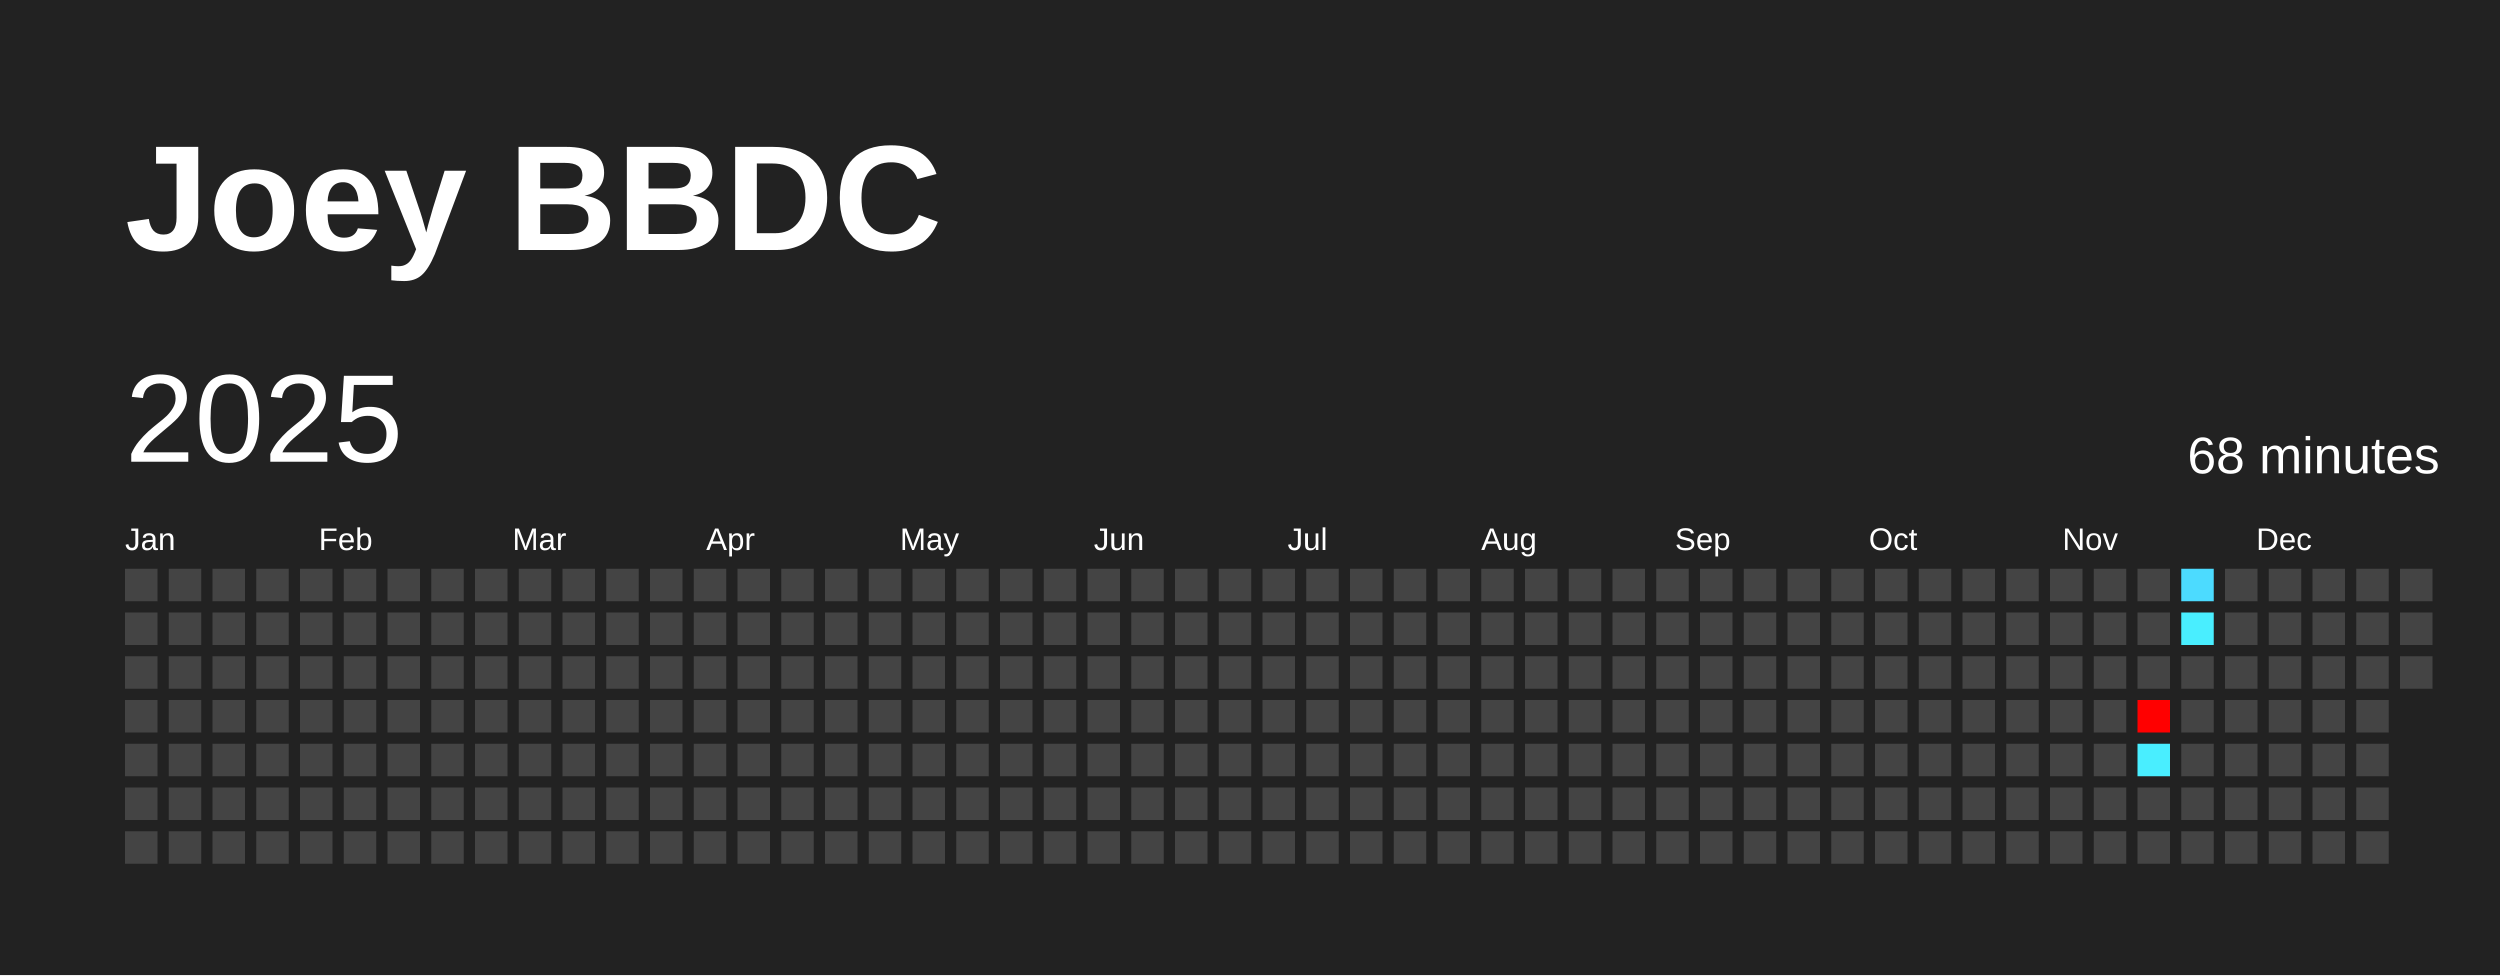
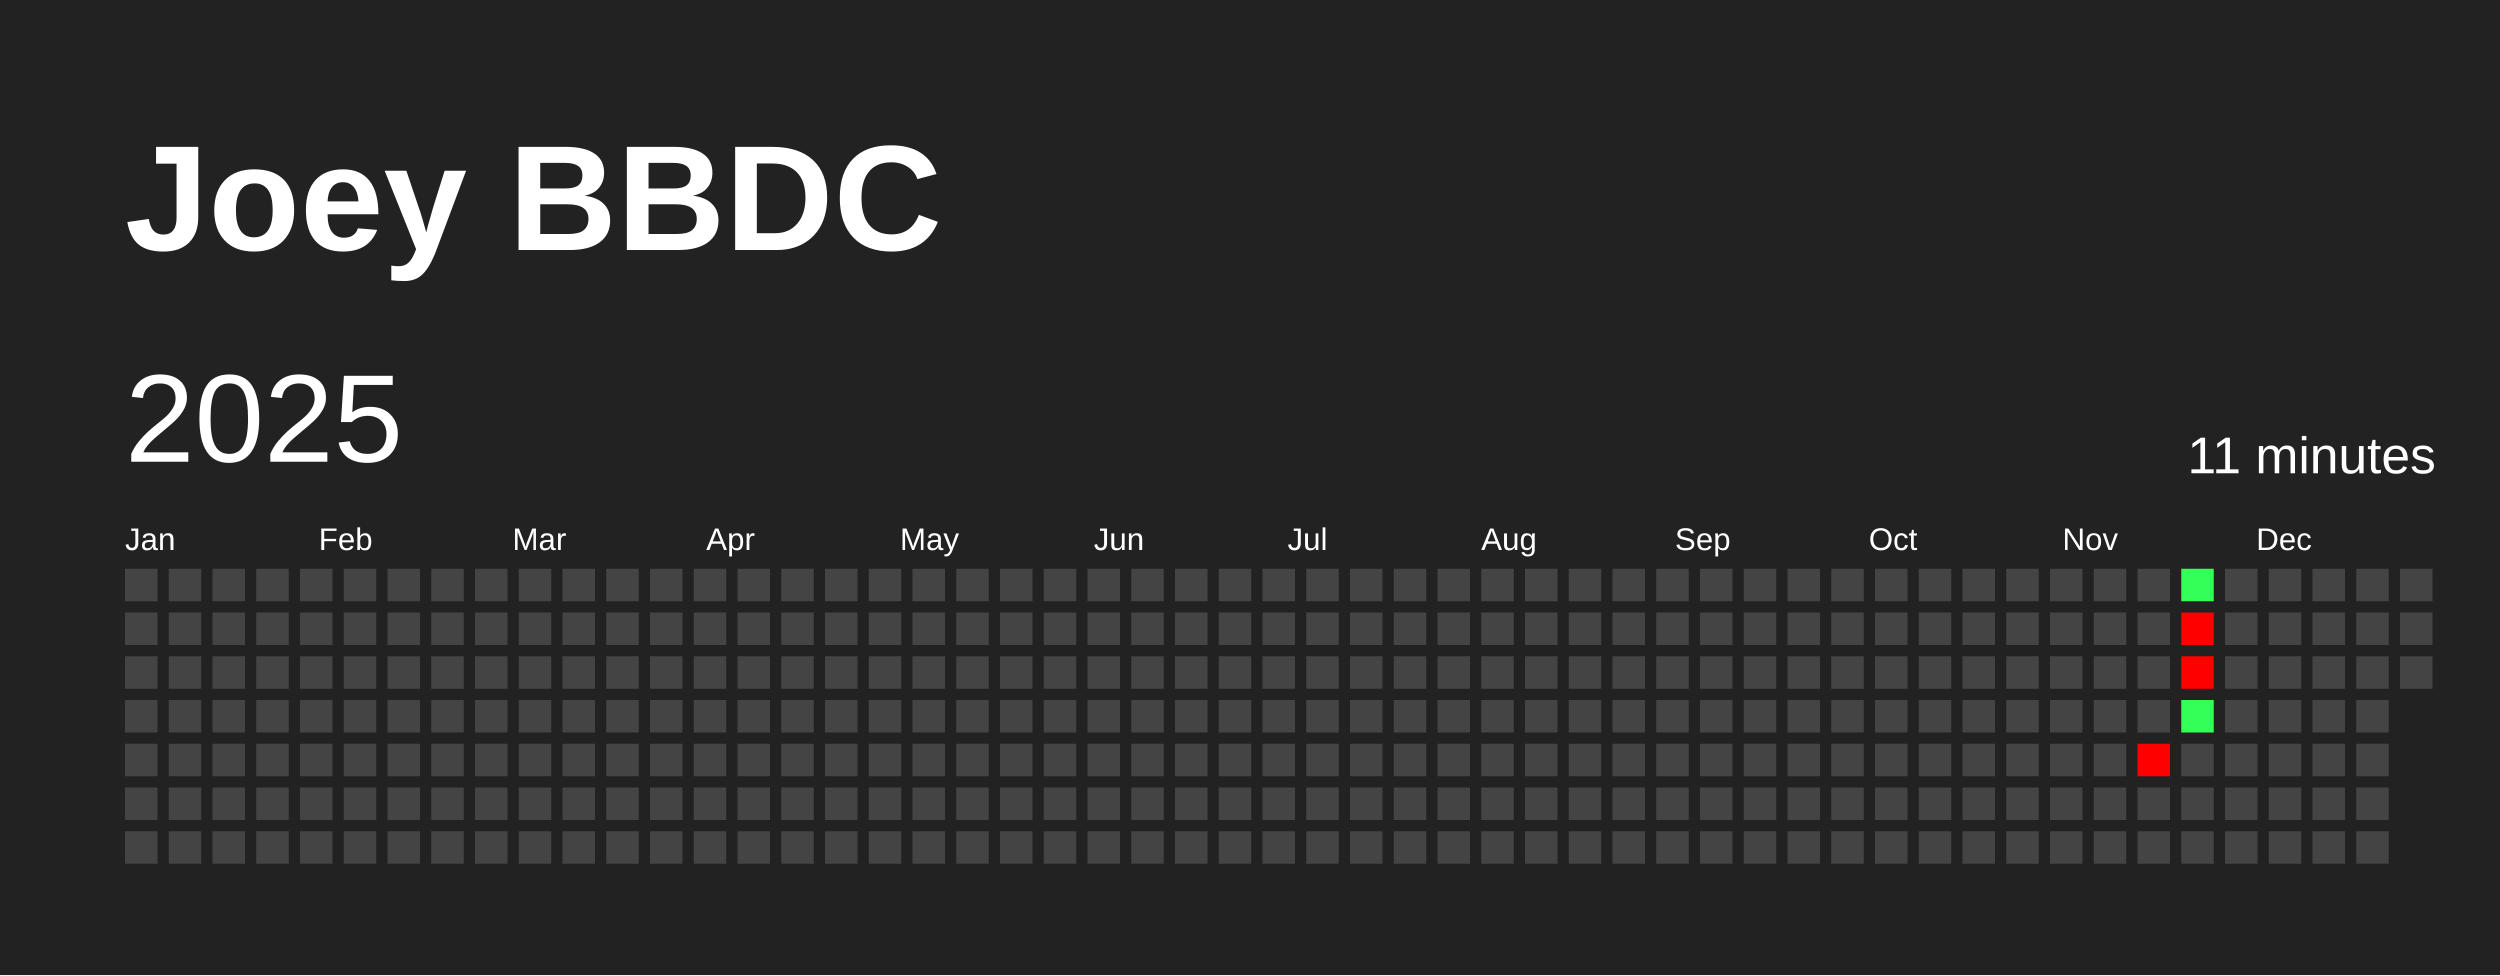
<svg xmlns="http://www.w3.org/2000/svg" baseProfile="full" height="78mm" version="1.1" viewBox="0,0,200,78" width="200mm">
  <defs />
  <rect fill="#222222" height="78" width="200" x="0" y="0" />
  <text fill="#FFFFFF" style="font-size:12px; font-family:Arial; font-weight:bold;" x="10" y="20">Joey BBDC</text>
  <text dominant-baseline="hanging" fill="#FFFFFF" style="font-size:10.0px; font-family:Arial;" x="10" y="30">2025</text>
-   <text dominant-baseline="hanging" fill="#FFFFFF" style="font-size:4.125px; font-family:Arial;" x="175" y="35">68 minutes</text>
+   <text dominant-baseline="hanging" fill="#FFFFFF" style="font-size:4.125px; font-family:Arial;" x="175" y="35">11 minutes</text>
  <text fill="#FFFFFF" style="font-size:2.5px; font-family:Arial" x="10.0" y="44">Jan</text>
  <text fill="#FFFFFF" style="font-size:2.5px; font-family:Arial" x="25.5" y="44">Feb</text>
  <text fill="#FFFFFF" style="font-size:2.5px; font-family:Arial" x="41.0" y="44">Mar</text>
  <text fill="#FFFFFF" style="font-size:2.5px; font-family:Arial" x="56.5" y="44">Apr</text>
  <text fill="#FFFFFF" style="font-size:2.5px; font-family:Arial" x="72.0" y="44">May</text>
  <text fill="#FFFFFF" style="font-size:2.5px; font-family:Arial" x="87.5" y="44">Jun</text>
  <text fill="#FFFFFF" style="font-size:2.5px; font-family:Arial" x="103.0" y="44">Jul</text>
  <text fill="#FFFFFF" style="font-size:2.5px; font-family:Arial" x="118.5" y="44">Aug</text>
  <text fill="#FFFFFF" style="font-size:2.5px; font-family:Arial" x="134.0" y="44">Sep</text>
  <text fill="#FFFFFF" style="font-size:2.5px; font-family:Arial" x="149.5" y="44">Oct</text>
  <text fill="#FFFFFF" style="font-size:2.5px; font-family:Arial" x="165.0" y="44">Nov</text>
  <text fill="#FFFFFF" style="font-size:2.5px; font-family:Arial" x="180.5" y="44">Dec</text>
  <rect fill="#444444" height="2.6" width="2.6" x="10.0" y="45.5" />
  <rect fill="#444444" height="2.6" width="2.6" x="10.0" y="49.0" />
  <rect fill="#444444" height="2.6" width="2.6" x="10.0" y="52.5" />
  <rect fill="#444444" height="2.6" width="2.6" x="10.0" y="56.0" />
  <rect fill="#444444" height="2.6" width="2.6" x="10.0" y="59.5" />
  <rect fill="#444444" height="2.6" width="2.6" x="10.0" y="63.0" />
  <rect fill="#444444" height="2.6" width="2.6" x="10.0" y="66.5" />
  <rect fill="#444444" height="2.6" width="2.6" x="13.5" y="45.5" />
  <rect fill="#444444" height="2.6" width="2.6" x="13.5" y="49.0" />
  <rect fill="#444444" height="2.6" width="2.6" x="13.5" y="52.5" />
  <rect fill="#444444" height="2.6" width="2.6" x="13.5" y="56.0" />
  <rect fill="#444444" height="2.6" width="2.6" x="13.5" y="59.5" />
  <rect fill="#444444" height="2.6" width="2.6" x="13.5" y="63.0" />
  <rect fill="#444444" height="2.6" width="2.6" x="13.5" y="66.5" />
  <rect fill="#444444" height="2.6" width="2.6" x="17.0" y="45.5" />
  <rect fill="#444444" height="2.6" width="2.6" x="17.0" y="49.0" />
  <rect fill="#444444" height="2.6" width="2.6" x="17.0" y="52.5" />
  <rect fill="#444444" height="2.6" width="2.6" x="17.0" y="56.0" />
  <rect fill="#444444" height="2.6" width="2.6" x="17.0" y="59.5" />
  <rect fill="#444444" height="2.6" width="2.6" x="17.0" y="63.0" />
  <rect fill="#444444" height="2.6" width="2.6" x="17.0" y="66.5" />
  <rect fill="#444444" height="2.6" width="2.6" x="20.5" y="45.5" />
  <rect fill="#444444" height="2.6" width="2.6" x="20.5" y="49.0" />
  <rect fill="#444444" height="2.6" width="2.6" x="20.5" y="52.5" />
  <rect fill="#444444" height="2.6" width="2.6" x="20.5" y="56.0" />
  <rect fill="#444444" height="2.6" width="2.6" x="20.5" y="59.5" />
  <rect fill="#444444" height="2.6" width="2.6" x="20.5" y="63.0" />
  <rect fill="#444444" height="2.6" width="2.6" x="20.5" y="66.5" />
  <rect fill="#444444" height="2.6" width="2.6" x="24.0" y="45.5" />
  <rect fill="#444444" height="2.6" width="2.6" x="24.0" y="49.0" />
  <rect fill="#444444" height="2.6" width="2.6" x="24.0" y="52.5" />
  <rect fill="#444444" height="2.6" width="2.6" x="24.0" y="56.0" />
  <rect fill="#444444" height="2.6" width="2.6" x="24.0" y="59.5" />
  <rect fill="#444444" height="2.6" width="2.6" x="24.0" y="63.0" />
  <rect fill="#444444" height="2.6" width="2.6" x="24.0" y="66.5" />
  <rect fill="#444444" height="2.6" width="2.6" x="27.5" y="45.5" />
  <rect fill="#444444" height="2.6" width="2.6" x="27.5" y="49.0" />
  <rect fill="#444444" height="2.6" width="2.6" x="27.5" y="52.5" />
  <rect fill="#444444" height="2.6" width="2.6" x="27.5" y="56.0" />
  <rect fill="#444444" height="2.6" width="2.6" x="27.5" y="59.5" />
  <rect fill="#444444" height="2.6" width="2.6" x="27.5" y="63.0" />
  <rect fill="#444444" height="2.6" width="2.6" x="27.5" y="66.5" />
  <rect fill="#444444" height="2.6" width="2.6" x="31.0" y="45.5" />
  <rect fill="#444444" height="2.6" width="2.6" x="31.0" y="49.0" />
  <rect fill="#444444" height="2.6" width="2.6" x="31.0" y="52.5" />
  <rect fill="#444444" height="2.6" width="2.6" x="31.0" y="56.0" />
  <rect fill="#444444" height="2.6" width="2.6" x="31.0" y="59.5" />
  <rect fill="#444444" height="2.6" width="2.6" x="31.0" y="63.0" />
  <rect fill="#444444" height="2.6" width="2.6" x="31.0" y="66.5" />
  <rect fill="#444444" height="2.6" width="2.6" x="34.5" y="45.5" />
  <rect fill="#444444" height="2.6" width="2.6" x="34.5" y="49.0" />
  <rect fill="#444444" height="2.6" width="2.6" x="34.5" y="52.5" />
  <rect fill="#444444" height="2.6" width="2.6" x="34.5" y="56.0" />
  <rect fill="#444444" height="2.6" width="2.6" x="34.5" y="59.5" />
  <rect fill="#444444" height="2.6" width="2.6" x="34.5" y="63.0" />
  <rect fill="#444444" height="2.6" width="2.6" x="34.5" y="66.5" />
  <rect fill="#444444" height="2.6" width="2.6" x="38.0" y="45.5" />
  <rect fill="#444444" height="2.6" width="2.6" x="38.0" y="49.0" />
  <rect fill="#444444" height="2.6" width="2.6" x="38.0" y="52.5" />
  <rect fill="#444444" height="2.6" width="2.6" x="38.0" y="56.0" />
  <rect fill="#444444" height="2.6" width="2.6" x="38.0" y="59.5" />
  <rect fill="#444444" height="2.6" width="2.6" x="38.0" y="63.0" />
  <rect fill="#444444" height="2.6" width="2.6" x="38.0" y="66.5" />
  <rect fill="#444444" height="2.6" width="2.6" x="41.5" y="45.5" />
  <rect fill="#444444" height="2.6" width="2.6" x="41.5" y="49.0" />
  <rect fill="#444444" height="2.6" width="2.6" x="41.5" y="52.5" />
  <rect fill="#444444" height="2.6" width="2.6" x="41.5" y="56.0" />
  <rect fill="#444444" height="2.6" width="2.6" x="41.5" y="59.5" />
  <rect fill="#444444" height="2.6" width="2.6" x="41.5" y="63.0" />
  <rect fill="#444444" height="2.6" width="2.6" x="41.5" y="66.5" />
  <rect fill="#444444" height="2.6" width="2.6" x="45.0" y="45.5" />
  <rect fill="#444444" height="2.6" width="2.6" x="45.0" y="49.0" />
  <rect fill="#444444" height="2.6" width="2.6" x="45.0" y="52.5" />
  <rect fill="#444444" height="2.6" width="2.6" x="45.0" y="56.0" />
  <rect fill="#444444" height="2.6" width="2.6" x="45.0" y="59.5" />
  <rect fill="#444444" height="2.6" width="2.6" x="45.0" y="63.0" />
  <rect fill="#444444" height="2.6" width="2.6" x="45.0" y="66.5" />
  <rect fill="#444444" height="2.6" width="2.6" x="48.5" y="45.5" />
  <rect fill="#444444" height="2.6" width="2.6" x="48.5" y="49.0" />
  <rect fill="#444444" height="2.6" width="2.6" x="48.5" y="52.5" />
  <rect fill="#444444" height="2.6" width="2.6" x="48.5" y="56.0" />
  <rect fill="#444444" height="2.6" width="2.6" x="48.5" y="59.5" />
  <rect fill="#444444" height="2.6" width="2.6" x="48.5" y="63.0" />
  <rect fill="#444444" height="2.6" width="2.6" x="48.5" y="66.5" />
  <rect fill="#444444" height="2.6" width="2.6" x="52.0" y="45.5" />
  <rect fill="#444444" height="2.6" width="2.6" x="52.0" y="49.0" />
  <rect fill="#444444" height="2.6" width="2.6" x="52.0" y="52.5" />
  <rect fill="#444444" height="2.6" width="2.6" x="52.0" y="56.0" />
  <rect fill="#444444" height="2.6" width="2.6" x="52.0" y="59.5" />
  <rect fill="#444444" height="2.6" width="2.6" x="52.0" y="63.0" />
  <rect fill="#444444" height="2.6" width="2.6" x="52.0" y="66.5" />
  <rect fill="#444444" height="2.6" width="2.6" x="55.5" y="45.5" />
  <rect fill="#444444" height="2.6" width="2.6" x="55.5" y="49.0" />
  <rect fill="#444444" height="2.6" width="2.6" x="55.5" y="52.5" />
  <rect fill="#444444" height="2.6" width="2.6" x="55.5" y="56.0" />
  <rect fill="#444444" height="2.6" width="2.6" x="55.5" y="59.5" />
  <rect fill="#444444" height="2.6" width="2.6" x="55.5" y="63.0" />
  <rect fill="#444444" height="2.6" width="2.6" x="55.5" y="66.5" />
  <rect fill="#444444" height="2.6" width="2.6" x="59.0" y="45.5" />
  <rect fill="#444444" height="2.6" width="2.6" x="59.0" y="49.0" />
  <rect fill="#444444" height="2.6" width="2.6" x="59.0" y="52.5" />
  <rect fill="#444444" height="2.6" width="2.6" x="59.0" y="56.0" />
  <rect fill="#444444" height="2.6" width="2.6" x="59.0" y="59.5" />
  <rect fill="#444444" height="2.6" width="2.6" x="59.0" y="63.0" />
  <rect fill="#444444" height="2.6" width="2.6" x="59.0" y="66.5" />
  <rect fill="#444444" height="2.6" width="2.6" x="62.5" y="45.5" />
  <rect fill="#444444" height="2.6" width="2.6" x="62.5" y="49.0" />
  <rect fill="#444444" height="2.6" width="2.6" x="62.5" y="52.5" />
  <rect fill="#444444" height="2.6" width="2.6" x="62.5" y="56.0" />
  <rect fill="#444444" height="2.6" width="2.6" x="62.5" y="59.5" />
  <rect fill="#444444" height="2.6" width="2.6" x="62.5" y="63.0" />
  <rect fill="#444444" height="2.6" width="2.6" x="62.5" y="66.5" />
  <rect fill="#444444" height="2.6" width="2.6" x="66.0" y="45.5" />
  <rect fill="#444444" height="2.6" width="2.6" x="66.0" y="49.0" />
  <rect fill="#444444" height="2.6" width="2.6" x="66.0" y="52.5" />
  <rect fill="#444444" height="2.6" width="2.6" x="66.0" y="56.0" />
  <rect fill="#444444" height="2.6" width="2.6" x="66.0" y="59.5" />
  <rect fill="#444444" height="2.6" width="2.6" x="66.0" y="63.0" />
  <rect fill="#444444" height="2.6" width="2.6" x="66.0" y="66.5" />
  <rect fill="#444444" height="2.6" width="2.6" x="69.5" y="45.5" />
  <rect fill="#444444" height="2.6" width="2.6" x="69.5" y="49.0" />
  <rect fill="#444444" height="2.6" width="2.6" x="69.5" y="52.5" />
  <rect fill="#444444" height="2.6" width="2.6" x="69.5" y="56.0" />
  <rect fill="#444444" height="2.6" width="2.6" x="69.5" y="59.5" />
  <rect fill="#444444" height="2.6" width="2.6" x="69.5" y="63.0" />
  <rect fill="#444444" height="2.6" width="2.6" x="69.5" y="66.5" />
  <rect fill="#444444" height="2.6" width="2.6" x="73.0" y="45.5" />
  <rect fill="#444444" height="2.6" width="2.6" x="73.0" y="49.0" />
  <rect fill="#444444" height="2.6" width="2.6" x="73.0" y="52.5" />
  <rect fill="#444444" height="2.6" width="2.6" x="73.0" y="56.0" />
  <rect fill="#444444" height="2.6" width="2.6" x="73.0" y="59.5" />
  <rect fill="#444444" height="2.6" width="2.6" x="73.0" y="63.0" />
  <rect fill="#444444" height="2.6" width="2.6" x="73.0" y="66.5" />
  <rect fill="#444444" height="2.6" width="2.6" x="76.5" y="45.5" />
  <rect fill="#444444" height="2.6" width="2.6" x="76.5" y="49.0" />
  <rect fill="#444444" height="2.6" width="2.6" x="76.5" y="52.5" />
  <rect fill="#444444" height="2.6" width="2.6" x="76.5" y="56.0" />
  <rect fill="#444444" height="2.6" width="2.6" x="76.5" y="59.5" />
  <rect fill="#444444" height="2.6" width="2.6" x="76.5" y="63.0" />
  <rect fill="#444444" height="2.6" width="2.6" x="76.5" y="66.5" />
  <rect fill="#444444" height="2.6" width="2.6" x="80.0" y="45.5" />
  <rect fill="#444444" height="2.6" width="2.6" x="80.0" y="49.0" />
  <rect fill="#444444" height="2.6" width="2.6" x="80.0" y="52.5" />
  <rect fill="#444444" height="2.6" width="2.6" x="80.0" y="56.0" />
  <rect fill="#444444" height="2.6" width="2.6" x="80.0" y="59.5" />
  <rect fill="#444444" height="2.6" width="2.6" x="80.0" y="63.0" />
  <rect fill="#444444" height="2.6" width="2.6" x="80.0" y="66.5" />
  <rect fill="#444444" height="2.6" width="2.6" x="83.5" y="45.5" />
  <rect fill="#444444" height="2.6" width="2.6" x="83.5" y="49.0" />
  <rect fill="#444444" height="2.6" width="2.6" x="83.5" y="52.5" />
  <rect fill="#444444" height="2.6" width="2.6" x="83.5" y="56.0" />
  <rect fill="#444444" height="2.6" width="2.6" x="83.5" y="59.5" />
  <rect fill="#444444" height="2.6" width="2.6" x="83.5" y="63.0" />
  <rect fill="#444444" height="2.6" width="2.6" x="83.5" y="66.5" />
  <rect fill="#444444" height="2.6" width="2.6" x="87.0" y="45.5" />
  <rect fill="#444444" height="2.6" width="2.6" x="87.0" y="49.0" />
  <rect fill="#444444" height="2.6" width="2.6" x="87.0" y="52.5" />
  <rect fill="#444444" height="2.6" width="2.6" x="87.0" y="56.0" />
  <rect fill="#444444" height="2.6" width="2.6" x="87.0" y="59.5" />
  <rect fill="#444444" height="2.6" width="2.6" x="87.0" y="63.0" />
  <rect fill="#444444" height="2.6" width="2.6" x="87.0" y="66.5" />
  <rect fill="#444444" height="2.6" width="2.6" x="90.5" y="45.5" />
  <rect fill="#444444" height="2.6" width="2.6" x="90.5" y="49.0" />
  <rect fill="#444444" height="2.6" width="2.6" x="90.5" y="52.5" />
  <rect fill="#444444" height="2.6" width="2.6" x="90.5" y="56.0" />
  <rect fill="#444444" height="2.6" width="2.6" x="90.5" y="59.5" />
  <rect fill="#444444" height="2.6" width="2.6" x="90.5" y="63.0" />
  <rect fill="#444444" height="2.6" width="2.6" x="90.5" y="66.5" />
  <rect fill="#444444" height="2.6" width="2.6" x="94.0" y="45.5" />
  <rect fill="#444444" height="2.6" width="2.6" x="94.0" y="49.0" />
  <rect fill="#444444" height="2.6" width="2.6" x="94.0" y="52.5" />
  <rect fill="#444444" height="2.6" width="2.6" x="94.0" y="56.0" />
  <rect fill="#444444" height="2.6" width="2.6" x="94.0" y="59.5" />
  <rect fill="#444444" height="2.6" width="2.6" x="94.0" y="63.0" />
  <rect fill="#444444" height="2.6" width="2.6" x="94.0" y="66.5" />
  <rect fill="#444444" height="2.6" width="2.6" x="97.5" y="45.5" />
  <rect fill="#444444" height="2.6" width="2.6" x="97.5" y="49.0" />
  <rect fill="#444444" height="2.6" width="2.6" x="97.5" y="52.5" />
  <rect fill="#444444" height="2.6" width="2.6" x="97.5" y="56.0" />
  <rect fill="#444444" height="2.6" width="2.6" x="97.5" y="59.5" />
  <rect fill="#444444" height="2.6" width="2.6" x="97.5" y="63.0" />
  <rect fill="#444444" height="2.6" width="2.6" x="97.5" y="66.5" />
  <rect fill="#444444" height="2.6" width="2.6" x="101.0" y="45.5" />
  <rect fill="#444444" height="2.6" width="2.6" x="101.0" y="49.0" />
  <rect fill="#444444" height="2.6" width="2.6" x="101.0" y="52.5" />
  <rect fill="#444444" height="2.6" width="2.6" x="101.0" y="56.0" />
  <rect fill="#444444" height="2.6" width="2.6" x="101.0" y="59.5" />
  <rect fill="#444444" height="2.6" width="2.6" x="101.0" y="63.0" />
  <rect fill="#444444" height="2.6" width="2.6" x="101.0" y="66.5" />
  <rect fill="#444444" height="2.6" width="2.6" x="104.5" y="45.5" />
  <rect fill="#444444" height="2.6" width="2.6" x="104.5" y="49.0" />
  <rect fill="#444444" height="2.6" width="2.6" x="104.5" y="52.5" />
  <rect fill="#444444" height="2.6" width="2.6" x="104.5" y="56.0" />
  <rect fill="#444444" height="2.6" width="2.6" x="104.5" y="59.5" />
  <rect fill="#444444" height="2.6" width="2.6" x="104.5" y="63.0" />
  <rect fill="#444444" height="2.6" width="2.6" x="104.5" y="66.5" />
  <rect fill="#444444" height="2.6" width="2.6" x="108.0" y="45.5" />
  <rect fill="#444444" height="2.6" width="2.6" x="108.0" y="49.0" />
  <rect fill="#444444" height="2.6" width="2.6" x="108.0" y="52.5" />
  <rect fill="#444444" height="2.6" width="2.6" x="108.0" y="56.0" />
  <rect fill="#444444" height="2.6" width="2.6" x="108.0" y="59.5" />
  <rect fill="#444444" height="2.6" width="2.6" x="108.0" y="63.0" />
  <rect fill="#444444" height="2.6" width="2.6" x="108.0" y="66.5" />
  <rect fill="#444444" height="2.6" width="2.6" x="111.5" y="45.5" />
  <rect fill="#444444" height="2.6" width="2.6" x="111.5" y="49.0" />
  <rect fill="#444444" height="2.6" width="2.6" x="111.5" y="52.5" />
  <rect fill="#444444" height="2.6" width="2.6" x="111.5" y="56.0" />
  <rect fill="#444444" height="2.6" width="2.6" x="111.5" y="59.5" />
  <rect fill="#444444" height="2.6" width="2.6" x="111.5" y="63.0" />
  <rect fill="#444444" height="2.6" width="2.6" x="111.5" y="66.5" />
  <rect fill="#444444" height="2.6" width="2.6" x="115.0" y="45.5" />
  <rect fill="#444444" height="2.6" width="2.6" x="115.0" y="49.0" />
  <rect fill="#444444" height="2.6" width="2.6" x="115.0" y="52.5" />
  <rect fill="#444444" height="2.6" width="2.6" x="115.0" y="56.0" />
  <rect fill="#444444" height="2.6" width="2.6" x="115.0" y="59.5" />
  <rect fill="#444444" height="2.6" width="2.6" x="115.0" y="63.0" />
  <rect fill="#444444" height="2.6" width="2.6" x="115.0" y="66.5" />
  <rect fill="#444444" height="2.6" width="2.6" x="118.5" y="45.5" />
  <rect fill="#444444" height="2.6" width="2.6" x="118.5" y="49.0" />
  <rect fill="#444444" height="2.6" width="2.6" x="118.5" y="52.5" />
  <rect fill="#444444" height="2.6" width="2.6" x="118.5" y="56.0" />
  <rect fill="#444444" height="2.6" width="2.6" x="118.5" y="59.5" />
  <rect fill="#444444" height="2.6" width="2.6" x="118.5" y="63.0" />
  <rect fill="#444444" height="2.6" width="2.6" x="118.5" y="66.5" />
  <rect fill="#444444" height="2.6" width="2.6" x="122.0" y="45.5" />
  <rect fill="#444444" height="2.6" width="2.6" x="122.0" y="49.0" />
  <rect fill="#444444" height="2.6" width="2.6" x="122.0" y="52.5" />
  <rect fill="#444444" height="2.6" width="2.6" x="122.0" y="56.0" />
  <rect fill="#444444" height="2.6" width="2.6" x="122.0" y="59.5" />
  <rect fill="#444444" height="2.6" width="2.6" x="122.0" y="63.0" />
  <rect fill="#444444" height="2.6" width="2.6" x="122.0" y="66.5" />
  <rect fill="#444444" height="2.6" width="2.6" x="125.5" y="45.5" />
  <rect fill="#444444" height="2.6" width="2.6" x="125.5" y="49.0" />
  <rect fill="#444444" height="2.6" width="2.6" x="125.5" y="52.5" />
  <rect fill="#444444" height="2.6" width="2.6" x="125.5" y="56.0" />
  <rect fill="#444444" height="2.6" width="2.6" x="125.5" y="59.5" />
  <rect fill="#444444" height="2.6" width="2.6" x="125.5" y="63.0" />
  <rect fill="#444444" height="2.6" width="2.6" x="125.5" y="66.5" />
  <rect fill="#444444" height="2.6" width="2.6" x="129.0" y="45.5" />
  <rect fill="#444444" height="2.6" width="2.6" x="129.0" y="49.0" />
  <rect fill="#444444" height="2.6" width="2.6" x="129.0" y="52.5" />
  <rect fill="#444444" height="2.6" width="2.6" x="129.0" y="56.0" />
  <rect fill="#444444" height="2.6" width="2.6" x="129.0" y="59.5" />
  <rect fill="#444444" height="2.6" width="2.6" x="129.0" y="63.0" />
  <rect fill="#444444" height="2.6" width="2.6" x="129.0" y="66.5" />
  <rect fill="#444444" height="2.6" width="2.6" x="132.5" y="45.5" />
  <rect fill="#444444" height="2.6" width="2.6" x="132.5" y="49.0" />
  <rect fill="#444444" height="2.6" width="2.6" x="132.5" y="52.5" />
  <rect fill="#444444" height="2.6" width="2.6" x="132.5" y="56.0" />
  <rect fill="#444444" height="2.6" width="2.6" x="132.5" y="59.5" />
  <rect fill="#444444" height="2.6" width="2.6" x="132.5" y="63.0" />
  <rect fill="#444444" height="2.6" width="2.6" x="132.5" y="66.5" />
  <rect fill="#444444" height="2.6" width="2.6" x="136.0" y="45.5" />
  <rect fill="#444444" height="2.6" width="2.6" x="136.0" y="49.0" />
  <rect fill="#444444" height="2.6" width="2.6" x="136.0" y="52.5" />
  <rect fill="#444444" height="2.6" width="2.6" x="136.0" y="56.0" />
  <rect fill="#444444" height="2.6" width="2.6" x="136.0" y="59.5" />
  <rect fill="#444444" height="2.6" width="2.6" x="136.0" y="63.0" />
  <rect fill="#444444" height="2.6" width="2.6" x="136.0" y="66.5" />
  <rect fill="#444444" height="2.6" width="2.6" x="139.5" y="45.5" />
  <rect fill="#444444" height="2.6" width="2.6" x="139.5" y="49.0" />
  <rect fill="#444444" height="2.6" width="2.6" x="139.5" y="52.5" />
  <rect fill="#444444" height="2.6" width="2.6" x="139.5" y="56.0" />
  <rect fill="#444444" height="2.6" width="2.6" x="139.5" y="59.5" />
  <rect fill="#444444" height="2.6" width="2.6" x="139.5" y="63.0" />
  <rect fill="#444444" height="2.6" width="2.6" x="139.5" y="66.5" />
  <rect fill="#444444" height="2.6" width="2.6" x="143.0" y="45.5" />
  <rect fill="#444444" height="2.6" width="2.6" x="143.0" y="49.0" />
  <rect fill="#444444" height="2.6" width="2.6" x="143.0" y="52.5" />
  <rect fill="#444444" height="2.6" width="2.6" x="143.0" y="56.0" />
  <rect fill="#444444" height="2.6" width="2.6" x="143.0" y="59.5" />
  <rect fill="#444444" height="2.6" width="2.6" x="143.0" y="63.0" />
  <rect fill="#444444" height="2.6" width="2.6" x="143.0" y="66.5" />
  <rect fill="#444444" height="2.6" width="2.6" x="146.5" y="45.5" />
  <rect fill="#444444" height="2.6" width="2.6" x="146.5" y="49.0" />
  <rect fill="#444444" height="2.6" width="2.6" x="146.5" y="52.5" />
  <rect fill="#444444" height="2.6" width="2.6" x="146.5" y="56.0" />
  <rect fill="#444444" height="2.6" width="2.6" x="146.5" y="59.5" />
  <rect fill="#444444" height="2.6" width="2.6" x="146.5" y="63.0" />
  <rect fill="#444444" height="2.6" width="2.6" x="146.5" y="66.5" />
  <rect fill="#444444" height="2.6" width="2.6" x="150.0" y="45.5" />
  <rect fill="#444444" height="2.6" width="2.6" x="150.0" y="49.0" />
  <rect fill="#444444" height="2.6" width="2.6" x="150.0" y="52.5" />
  <rect fill="#444444" height="2.6" width="2.6" x="150.0" y="56.0" />
  <rect fill="#444444" height="2.6" width="2.6" x="150.0" y="59.5" />
  <rect fill="#444444" height="2.6" width="2.6" x="150.0" y="63.0" />
  <rect fill="#444444" height="2.6" width="2.6" x="150.0" y="66.5" />
  <rect fill="#444444" height="2.6" width="2.6" x="153.5" y="45.5" />
  <rect fill="#444444" height="2.6" width="2.6" x="153.5" y="49.0" />
  <rect fill="#444444" height="2.6" width="2.6" x="153.5" y="52.5" />
  <rect fill="#444444" height="2.6" width="2.6" x="153.5" y="56.0" />
  <rect fill="#444444" height="2.6" width="2.6" x="153.5" y="59.5" />
  <rect fill="#444444" height="2.6" width="2.6" x="153.5" y="63.0" />
  <rect fill="#444444" height="2.6" width="2.6" x="153.5" y="66.5" />
  <rect fill="#444444" height="2.6" width="2.6" x="157.0" y="45.5" />
  <rect fill="#444444" height="2.6" width="2.6" x="157.0" y="49.0" />
  <rect fill="#444444" height="2.6" width="2.6" x="157.0" y="52.5" />
  <rect fill="#444444" height="2.6" width="2.6" x="157.0" y="56.0" />
  <rect fill="#444444" height="2.6" width="2.6" x="157.0" y="59.5" />
  <rect fill="#444444" height="2.6" width="2.6" x="157.0" y="63.0" />
  <rect fill="#444444" height="2.6" width="2.6" x="157.0" y="66.5" />
  <rect fill="#444444" height="2.6" width="2.6" x="160.5" y="45.5" />
  <rect fill="#444444" height="2.6" width="2.6" x="160.5" y="49.0" />
  <rect fill="#444444" height="2.6" width="2.6" x="160.5" y="52.5" />
  <rect fill="#444444" height="2.6" width="2.6" x="160.5" y="56.0" />
  <rect fill="#444444" height="2.6" width="2.6" x="160.5" y="59.5" />
  <rect fill="#444444" height="2.6" width="2.6" x="160.5" y="63.0" />
  <rect fill="#444444" height="2.6" width="2.6" x="160.5" y="66.5" />
  <rect fill="#444444" height="2.6" width="2.6" x="164.0" y="45.5" />
  <rect fill="#444444" height="2.6" width="2.6" x="164.0" y="49.0" />
  <rect fill="#444444" height="2.6" width="2.6" x="164.0" y="52.5" />
  <rect fill="#444444" height="2.6" width="2.6" x="164.0" y="56.0" />
  <rect fill="#444444" height="2.6" width="2.6" x="164.0" y="59.5" />
  <rect fill="#444444" height="2.6" width="2.6" x="164.0" y="63.0" />
  <rect fill="#444444" height="2.6" width="2.6" x="164.0" y="66.5" />
  <rect fill="#444444" height="2.6" width="2.6" x="167.5" y="45.5" />
  <rect fill="#444444" height="2.6" width="2.6" x="167.5" y="49.0" />
  <rect fill="#444444" height="2.6" width="2.6" x="167.5" y="52.5" />
  <rect fill="#444444" height="2.6" width="2.6" x="167.5" y="56.0" />
  <rect fill="#444444" height="2.6" width="2.6" x="167.5" y="59.5" />
  <rect fill="#444444" height="2.6" width="2.6" x="167.5" y="63.0" />
  <rect fill="#444444" height="2.6" width="2.6" x="167.5" y="66.5" />
  <rect fill="#444444" height="2.6" width="2.6" x="171.0" y="45.5" />
  <rect fill="#444444" height="2.6" width="2.6" x="171.0" y="49.0" />
  <rect fill="#444444" height="2.6" width="2.6" x="171.0" y="52.5" />
-   <rect fill="red" height="2.6" width="2.6" x="171.0" y="56.0" />
-   <rect fill="#49eeff" height="2.6" width="2.6" x="171.0" y="59.5" />
+   <rect fill="#444444" height="2.6" width="2.6" x="171.0" y="56.0" />
+   <rect fill="red" height="2.6" width="2.6" x="171.0" y="59.5" />
  <rect fill="#444444" height="2.6" width="2.6" x="171.0" y="63.0" />
  <rect fill="#444444" height="2.6" width="2.6" x="171.0" y="66.5" />
-   <rect fill="#4cdbff" height="2.6" width="2.6" x="174.5" y="45.5" />
-   <rect fill="#49eeff" height="2.6" width="2.6" x="174.5" y="49.0" />
-   <rect fill="#444444" height="2.6" width="2.6" x="174.5" y="52.5" />
-   <rect fill="#444444" height="2.6" width="2.6" x="174.5" y="56.0" />
+   <rect fill="#33ff56" height="2.6" width="2.6" x="174.5" y="45.5" />
+   <rect fill="red" height="2.6" width="2.6" x="174.5" y="49.0" />
+   <rect fill="red" height="2.6" width="2.6" x="174.5" y="52.5" />
+   <rect fill="#33ff56" height="2.6" width="2.6" x="174.5" y="56.0" />
  <rect fill="#444444" height="2.6" width="2.6" x="174.5" y="59.5" />
  <rect fill="#444444" height="2.6" width="2.6" x="174.5" y="63.0" />
  <rect fill="#444444" height="2.6" width="2.6" x="174.5" y="66.5" />
  <rect fill="#444444" height="2.6" width="2.6" x="178.0" y="45.5" />
  <rect fill="#444444" height="2.6" width="2.6" x="178.0" y="49.0" />
  <rect fill="#444444" height="2.6" width="2.6" x="178.0" y="52.5" />
  <rect fill="#444444" height="2.6" width="2.6" x="178.0" y="56.0" />
  <rect fill="#444444" height="2.6" width="2.6" x="178.0" y="59.5" />
  <rect fill="#444444" height="2.6" width="2.6" x="178.0" y="63.0" />
  <rect fill="#444444" height="2.6" width="2.6" x="178.0" y="66.5" />
  <rect fill="#444444" height="2.6" width="2.6" x="181.5" y="45.5" />
  <rect fill="#444444" height="2.6" width="2.6" x="181.5" y="49.0" />
  <rect fill="#444444" height="2.6" width="2.6" x="181.5" y="52.5" />
  <rect fill="#444444" height="2.6" width="2.6" x="181.5" y="56.0" />
  <rect fill="#444444" height="2.6" width="2.6" x="181.5" y="59.5" />
  <rect fill="#444444" height="2.6" width="2.6" x="181.5" y="63.0" />
  <rect fill="#444444" height="2.6" width="2.6" x="181.5" y="66.5" />
  <rect fill="#444444" height="2.6" width="2.6" x="185.0" y="45.5" />
  <rect fill="#444444" height="2.6" width="2.6" x="185.0" y="49.0" />
  <rect fill="#444444" height="2.6" width="2.6" x="185.0" y="52.5" />
  <rect fill="#444444" height="2.6" width="2.6" x="185.0" y="56.0" />
  <rect fill="#444444" height="2.6" width="2.6" x="185.0" y="59.5" />
  <rect fill="#444444" height="2.6" width="2.6" x="185.0" y="63.0" />
  <rect fill="#444444" height="2.6" width="2.6" x="185.0" y="66.5" />
  <rect fill="#444444" height="2.6" width="2.6" x="188.5" y="45.5" />
  <rect fill="#444444" height="2.6" width="2.6" x="188.5" y="49.0" />
  <rect fill="#444444" height="2.6" width="2.6" x="188.5" y="52.5" />
  <rect fill="#444444" height="2.6" width="2.6" x="188.5" y="56.0" />
  <rect fill="#444444" height="2.6" width="2.6" x="188.5" y="59.5" />
  <rect fill="#444444" height="2.6" width="2.6" x="188.5" y="63.0" />
  <rect fill="#444444" height="2.6" width="2.6" x="188.5" y="66.5" />
  <rect fill="#444444" height="2.6" width="2.6" x="192.0" y="45.5" />
  <rect fill="#444444" height="2.6" width="2.6" x="192.0" y="49.0" />
  <rect fill="#444444" height="2.6" width="2.6" x="192.0" y="52.5" />
</svg>
